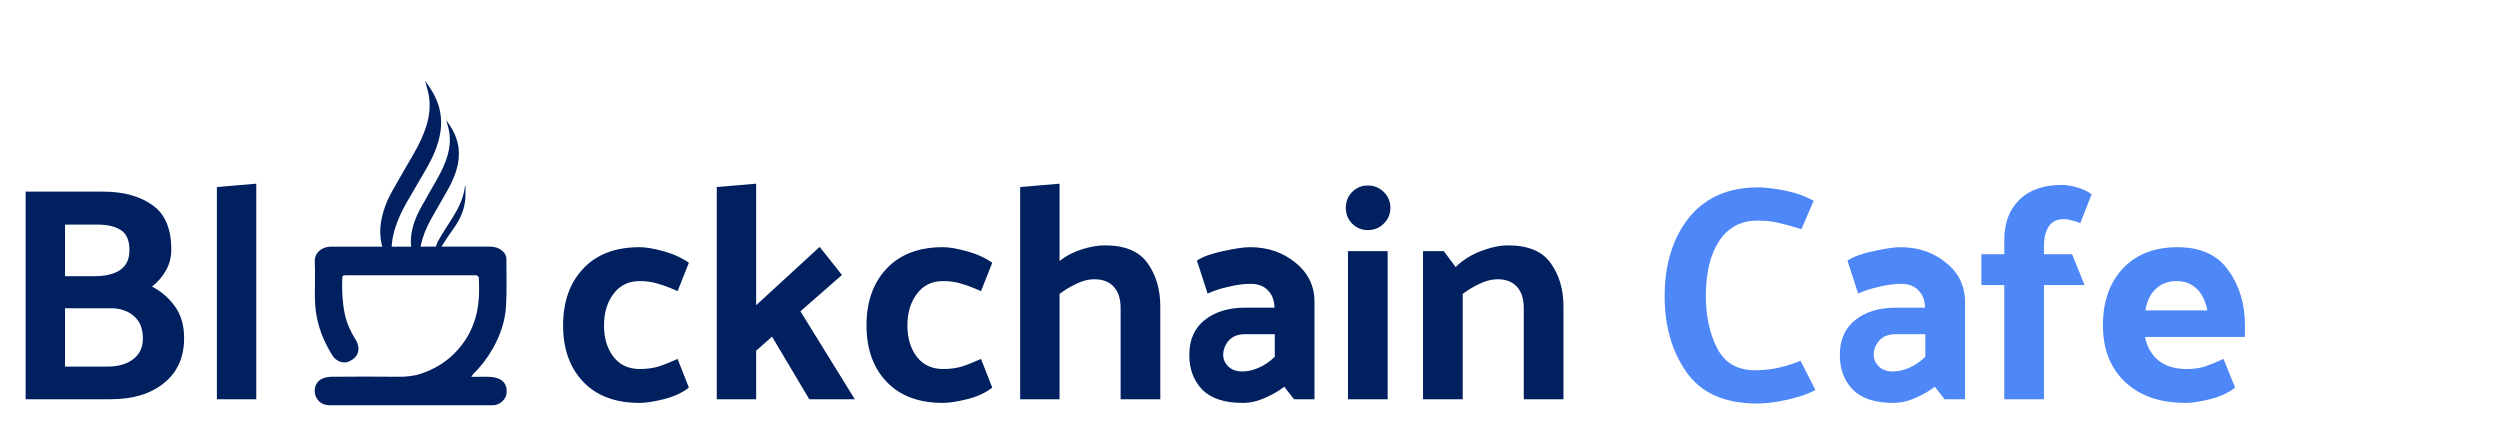
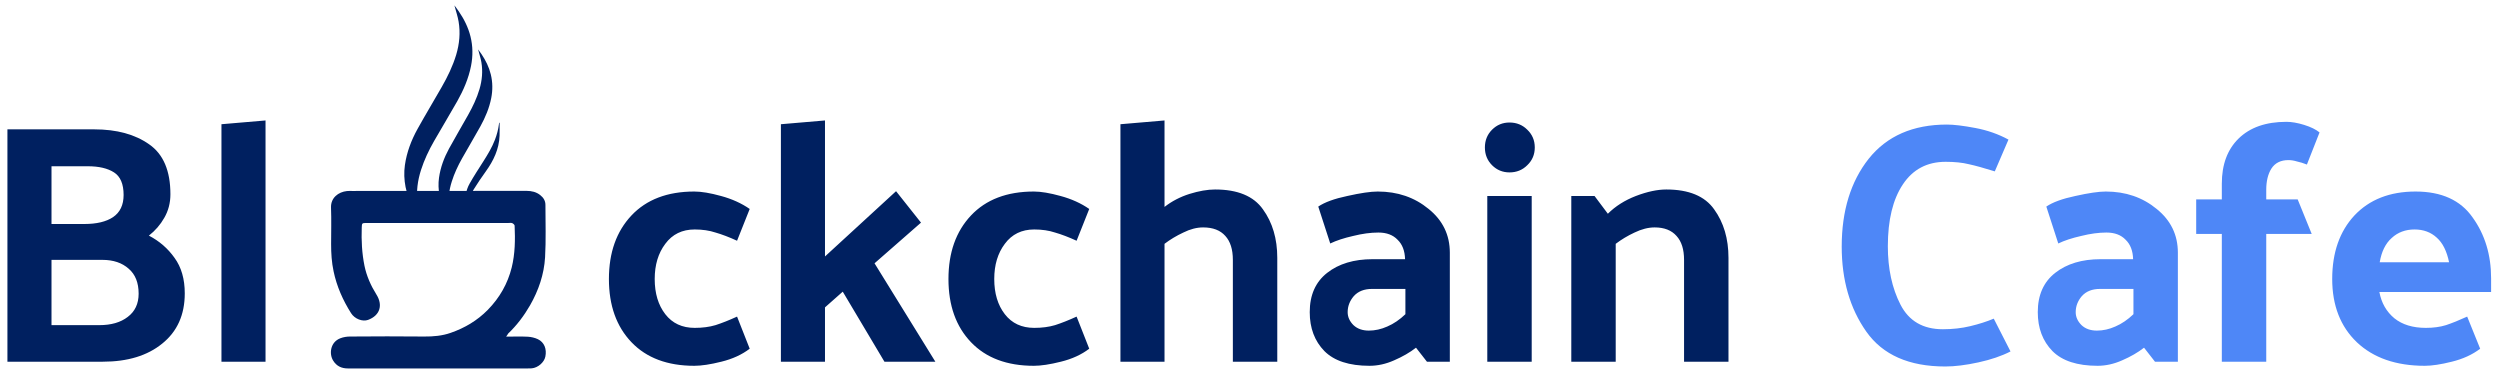
- <svg xmlns="http://www.w3.org/2000/svg" width="263" height="46" viewBox="0 0 263 46" fill="none">
-   <path d="M10.856 20.159C12.976 20.159 14.7 20.63 16.028 21.572C17.355 22.493 18.019 24.056 18.019 26.261C18.019 27.075 17.826 27.814 17.441 28.478C17.077 29.12 16.595 29.677 15.996 30.148C16.981 30.662 17.784 31.358 18.404 32.236C19.047 33.114 19.368 34.227 19.368 35.576C19.368 37.589 18.662 39.163 17.248 40.298C15.856 41.433 13.993 42 11.659 42H2.698V20.159H10.856ZM10.246 23.628H6.841V29.056H9.925C11.081 29.056 11.981 28.842 12.623 28.413C13.287 27.964 13.619 27.268 13.619 26.326C13.619 25.298 13.319 24.591 12.719 24.206C12.12 23.82 11.295 23.628 10.246 23.628ZM11.627 32.428H6.841V38.563H11.338C12.452 38.563 13.34 38.306 14.004 37.792C14.689 37.278 15.032 36.55 15.032 35.608C15.032 34.58 14.722 33.799 14.101 33.264C13.479 32.707 12.655 32.428 11.627 32.428ZM26.96 19.323V42H22.817V19.677L26.96 19.323ZM67.3 29.57C66.123 29.57 65.202 30.019 64.538 30.919C63.874 31.797 63.542 32.899 63.542 34.227C63.542 35.576 63.874 36.679 64.538 37.535C65.202 38.392 66.123 38.82 67.3 38.82C68.028 38.82 68.682 38.734 69.26 38.563C69.859 38.37 70.534 38.103 71.283 37.76L72.472 40.779C71.744 41.336 70.855 41.743 69.806 42C68.778 42.257 67.932 42.385 67.268 42.385C64.742 42.385 62.772 41.647 61.358 40.169C59.945 38.692 59.238 36.711 59.238 34.227C59.238 31.743 59.945 29.752 61.358 28.253C62.772 26.754 64.742 26.004 67.268 26.004C67.932 26.004 68.767 26.144 69.774 26.422C70.802 26.7 71.701 27.107 72.472 27.642L71.283 30.63C70.534 30.287 69.859 30.03 69.26 29.859C68.682 29.666 68.028 29.57 67.3 29.57ZM79.549 19.323V32.107L86.229 25.972L88.574 28.927L84.206 32.749L89.923 42H85.137L81.219 35.416L79.549 36.893V42H75.405V19.677L79.549 19.323ZM99.217 29.57C98.039 29.57 97.118 30.019 96.454 30.919C95.791 31.797 95.459 32.899 95.459 34.227C95.459 35.576 95.791 36.679 96.454 37.535C97.118 38.392 98.039 38.82 99.217 38.82C99.945 38.82 100.598 38.734 101.176 38.563C101.776 38.37 102.45 38.103 103.2 37.76L104.388 40.779C103.66 41.336 102.771 41.743 101.722 42C100.694 42.257 99.849 42.385 99.185 42.385C96.658 42.385 94.688 41.647 93.275 40.169C91.861 38.692 91.155 36.711 91.155 34.227C91.155 31.743 91.861 29.752 93.275 28.253C94.688 26.754 96.658 26.004 99.185 26.004C99.849 26.004 100.684 26.144 101.69 26.422C102.718 26.7 103.617 27.107 104.388 27.642L103.2 30.63C102.45 30.287 101.776 30.03 101.176 29.859C100.598 29.666 99.945 29.57 99.217 29.57ZM111.465 27.45C112.15 26.915 112.932 26.508 113.81 26.229C114.709 25.951 115.512 25.812 116.219 25.812C118.339 25.812 119.837 26.433 120.715 27.675C121.615 28.917 122.064 30.437 122.064 32.236V42H117.889V32.428C117.889 31.443 117.653 30.694 117.182 30.18C116.711 29.645 116.015 29.377 115.094 29.377C114.495 29.377 113.874 29.538 113.231 29.859C112.589 30.159 112 30.512 111.465 30.919V42H107.321V19.677L111.465 19.323V27.45ZM128.68 37.343C128.68 37.792 128.862 38.199 129.226 38.563C129.59 38.906 130.072 39.077 130.671 39.077C131.249 39.077 131.828 38.949 132.406 38.692C133.005 38.435 133.573 38.049 134.108 37.535V35.158H130.96C130.232 35.158 129.665 35.383 129.258 35.833C128.873 36.283 128.68 36.786 128.68 37.343ZM130.735 42.385C128.83 42.385 127.416 41.925 126.496 41.004C125.575 40.062 125.115 38.842 125.115 37.343C125.115 35.737 125.661 34.505 126.753 33.649C127.845 32.792 129.269 32.364 131.025 32.364H134.076C134.054 31.572 133.819 30.962 133.369 30.533C132.941 30.084 132.341 29.859 131.571 29.859C130.843 29.859 130.05 29.966 129.194 30.18C128.337 30.373 127.62 30.608 127.042 30.887L125.917 27.418C126.517 27.011 127.427 26.679 128.648 26.422C129.89 26.144 130.843 26.004 131.506 26.004C133.369 26.004 134.965 26.55 136.292 27.642C137.62 28.713 138.284 30.084 138.284 31.754V42H136.132L135.104 40.683C134.526 41.133 133.84 41.529 133.048 41.871C132.277 42.214 131.506 42.385 130.735 42.385ZM143.892 19.516C144.556 19.516 145.113 19.741 145.563 20.191C146.034 20.64 146.269 21.197 146.269 21.861C146.269 22.525 146.034 23.081 145.563 23.531C145.113 23.981 144.556 24.206 143.892 24.206C143.25 24.206 142.704 23.981 142.254 23.531C141.805 23.081 141.58 22.525 141.58 21.861C141.58 21.197 141.805 20.64 142.254 20.191C142.704 19.741 143.25 19.516 143.892 19.516ZM145.98 26.422V42H141.805V26.422H145.98ZM153.138 28.092C153.845 27.386 154.723 26.829 155.772 26.422C156.843 26.015 157.796 25.812 158.631 25.812C160.751 25.812 162.25 26.433 163.128 27.675C164.027 28.917 164.477 30.437 164.477 32.236V42H160.301V32.428C160.301 31.443 160.066 30.694 159.594 30.18C159.123 29.645 158.438 29.377 157.539 29.377C156.939 29.377 156.308 29.538 155.644 29.859C155.001 30.159 154.412 30.512 153.877 30.919V42H149.702V26.422H151.886L153.138 28.092Z" fill="#002060" />
-   <path d="M189.511 24.109C188.483 23.788 187.669 23.563 187.07 23.435C186.47 23.285 185.742 23.21 184.886 23.21C183.151 23.21 181.813 23.917 180.871 25.33C179.928 26.743 179.457 28.681 179.457 31.144C179.457 33.264 179.854 35.094 180.646 36.636C181.438 38.178 182.766 38.949 184.629 38.949C185.549 38.949 186.406 38.852 187.198 38.66C188.012 38.467 188.751 38.231 189.414 37.953L190.988 41.036C190.153 41.465 189.147 41.807 187.969 42.064C186.791 42.321 185.753 42.45 184.854 42.45C181.449 42.45 178.976 41.358 177.434 39.173C175.892 36.989 175.121 34.323 175.121 31.176C175.121 27.814 175.967 25.062 177.659 22.921C179.372 20.78 181.824 19.709 185.014 19.709C185.656 19.709 186.545 19.816 187.68 20.03C188.815 20.244 189.853 20.608 190.796 21.122L189.511 24.109ZM197.116 37.343C197.116 37.792 197.298 38.199 197.662 38.563C198.026 38.906 198.508 39.077 199.107 39.077C199.686 39.077 200.264 38.949 200.842 38.692C201.441 38.435 202.009 38.049 202.544 37.535V35.158H199.396C198.668 35.158 198.101 35.383 197.694 35.833C197.309 36.283 197.116 36.786 197.116 37.343ZM199.172 42.385C197.266 42.385 195.853 41.925 194.932 41.004C194.011 40.062 193.551 38.842 193.551 37.343C193.551 35.737 194.097 34.505 195.189 33.649C196.281 32.792 197.705 32.364 199.461 32.364H202.512C202.491 31.572 202.255 30.962 201.805 30.533C201.377 30.084 200.778 29.859 200.007 29.859C199.279 29.859 198.486 29.966 197.63 30.18C196.773 30.373 196.056 30.608 195.478 30.887L194.354 27.418C194.953 27.011 195.863 26.679 197.084 26.422C198.326 26.144 199.279 26.004 199.942 26.004C201.805 26.004 203.401 26.55 204.728 27.642C206.056 28.713 206.72 30.084 206.72 31.754V42H204.568L203.54 40.683C202.962 41.133 202.276 41.529 201.484 41.871C200.713 42.214 199.942 42.385 199.172 42.385ZM210.851 25.266C210.851 23.467 211.376 22.054 212.425 21.026C213.496 19.977 214.995 19.452 216.922 19.452C217.414 19.452 217.971 19.548 218.592 19.741C219.213 19.934 219.695 20.169 220.037 20.448L218.849 23.467C218.528 23.338 218.217 23.242 217.917 23.178C217.639 23.092 217.371 23.049 217.114 23.049C216.386 23.049 215.851 23.317 215.508 23.852C215.187 24.366 215.027 25.03 215.027 25.844V26.743H217.982L219.299 29.987H215.027V42H210.851V29.987H208.442V26.743H210.851V25.266ZM229.932 42.385C227.234 42.385 225.104 41.647 223.541 40.169C221.999 38.692 221.228 36.711 221.228 34.227C221.228 31.743 221.924 29.752 223.316 28.253C224.729 26.754 226.646 26.004 229.065 26.004C231.506 26.004 233.294 26.818 234.429 28.445C235.585 30.052 236.164 31.957 236.164 34.163V35.448H225.661C225.853 36.475 226.324 37.3 227.074 37.921C227.823 38.52 228.808 38.82 230.029 38.82C230.735 38.82 231.367 38.734 231.924 38.563C232.502 38.37 233.166 38.103 233.915 37.76L235.136 40.779C234.408 41.336 233.519 41.743 232.47 42C231.442 42.257 230.596 42.385 229.932 42.385ZM232.213 32.653C231.999 31.604 231.613 30.833 231.057 30.341C230.5 29.827 229.804 29.57 228.969 29.57C228.112 29.57 227.395 29.837 226.817 30.373C226.239 30.887 225.864 31.647 225.693 32.653H232.213Z" fill="#4E87F7" />
-   <path d="M49.575 39.643C50.323 39.643 50.968 39.617 51.612 39.651C51.93 39.669 52.266 39.746 52.558 39.883C53.168 40.176 53.409 40.803 53.263 41.525C53.151 42.066 52.566 42.574 51.973 42.625C51.844 42.634 51.715 42.634 51.587 42.634C48.26 42.634 44.943 42.634 41.616 42.634C39.313 42.634 37.009 42.634 34.706 42.634C34.096 42.634 33.623 42.41 33.305 41.877C32.927 41.25 33.047 40.158 33.992 39.797C34.276 39.686 34.603 39.634 34.912 39.634C37.233 39.617 39.553 39.608 41.874 39.634C42.725 39.643 43.576 39.565 44.358 39.29C45.673 38.835 46.859 38.139 47.856 37.124C48.965 35.99 49.721 34.666 50.1 33.145C50.418 31.864 50.435 30.541 50.375 29.217C50.375 29.131 50.246 29.019 50.151 28.976C50.057 28.933 49.928 28.959 49.807 28.959C45.407 28.959 41.015 28.959 36.614 28.959C36.554 28.959 36.502 28.959 36.442 28.959C36.021 28.968 36.021 28.976 36.004 29.398C35.961 30.601 36.021 31.804 36.262 32.99C36.459 33.944 36.855 34.838 37.37 35.663C38.024 36.686 37.714 37.657 36.597 38.07C36.081 38.259 35.342 37.984 34.998 37.434C34.233 36.222 33.657 34.933 33.356 33.506C33.176 32.655 33.124 31.813 33.124 30.953C33.124 29.81 33.159 28.658 33.116 27.515C33.081 26.596 33.803 26.045 34.611 25.959C34.766 25.942 34.929 25.951 35.084 25.951C40.559 25.951 46.026 25.951 51.501 25.942C51.973 25.942 52.412 26.045 52.781 26.338C53.091 26.578 53.28 26.888 53.271 27.292C53.271 28.925 53.331 30.558 53.237 32.191C53.142 33.789 52.627 35.294 51.827 36.695C51.26 37.683 50.581 38.577 49.764 39.359C49.721 39.436 49.687 39.497 49.575 39.643Z" fill="#002060" />
-   <path d="M44.568 28.967C44.367 28.665 44.158 28.366 43.97 28.054C43.659 27.53 43.433 26.965 43.316 26.364C43.211 25.814 43.189 25.261 43.268 24.702C43.405 23.732 43.742 22.832 44.202 21.983C44.784 20.916 45.407 19.869 46.001 18.808C46.436 18.034 46.821 17.233 47.075 16.372C47.316 15.549 47.393 14.711 47.253 13.865C47.186 13.46 47.05 13.065 46.941 12.644C47.053 12.799 47.164 12.94 47.262 13.091C47.657 13.676 47.968 14.306 48.136 14.997C48.314 15.729 48.321 16.469 48.178 17.208C47.993 18.162 47.618 19.043 47.154 19.882C46.592 20.894 45.998 21.887 45.429 22.899C45.041 23.59 44.704 24.31 44.466 25.069C44.209 25.878 44.101 26.714 44.209 27.553C44.266 27.996 44.444 28.424 44.568 28.861C44.577 28.89 44.59 28.915 44.603 28.944C44.59 28.954 44.577 28.96 44.568 28.967Z" fill="#002060" />
-   <path d="M48.963 19.541C48.963 19.945 48.975 20.349 48.96 20.753C48.912 22.027 48.387 23.105 47.669 24.108C47.274 24.659 46.888 25.219 46.534 25.796C46.205 26.327 46.002 26.923 45.882 27.587C45.854 27.516 45.828 27.477 45.819 27.438C45.661 26.662 45.771 25.916 46.154 25.239C46.562 24.519 47.018 23.825 47.464 23.125C47.865 22.489 48.251 21.848 48.523 21.141C48.707 20.662 48.84 20.166 48.903 19.652C48.906 19.616 48.912 19.58 48.915 19.541C48.931 19.541 48.947 19.541 48.963 19.541Z" fill="#002060" />
-   <path d="M41.708 28.818C41.455 28.442 41.189 28.07 40.952 27.682C40.557 27.03 40.272 26.327 40.123 25.579C39.99 24.895 39.962 24.207 40.062 23.511C40.235 22.303 40.662 21.184 41.245 20.128C41.982 18.8 42.77 17.496 43.523 16.177C44.074 15.213 44.561 14.217 44.883 13.145C45.189 12.121 45.286 11.078 45.108 10.026C45.024 9.522 44.851 9.03 44.714 8.506C44.855 8.698 44.996 8.874 45.121 9.062C45.62 9.79 46.014 10.574 46.227 11.434C46.453 12.345 46.461 13.265 46.279 14.185C46.046 15.373 45.571 16.469 44.984 17.512C44.272 18.772 43.519 20.008 42.799 21.268C42.308 22.128 41.881 23.023 41.579 23.967C41.253 24.975 41.117 26.015 41.253 27.058C41.326 27.61 41.551 28.142 41.708 28.686C41.72 28.722 41.736 28.754 41.752 28.79C41.736 28.802 41.72 28.81 41.708 28.818Z" fill="#002060" />
+ <svg xmlns="http://www.w3.org/2000/svg" width="235px" height="35px" viewBox="0 0 235 35" version="1.1">
+   <g id="页面-1" stroke="none" stroke-width="1" fill="none" fill-rule="evenodd">
+     <g id="logo" fill-rule="nonzero">
+       <path d="M8.856,12.159 C10.976,12.159 12.7,12.63 14.028,13.572 C15.355,14.493 16.019,16.056 16.019,18.261 C16.019,19.075 15.826,19.814 15.441,20.478 C15.077,21.12 14.595,21.677 13.996,22.148 C14.981,22.662 15.784,23.358 16.404,24.236 C17.047,25.114 17.368,26.227 17.368,27.576 C17.368,29.589 16.662,31.163 15.248,32.298 C13.856,33.433 11.993,34 9.659,34 L0.698,34 L0.698,12.159 L8.856,12.159 Z M8.246,15.628 L4.841,15.628 L4.841,21.056 L7.925,21.056 C9.081,21.056 9.981,20.842 10.623,20.413 C11.287,19.964 11.619,19.268 11.619,18.326 C11.619,17.298 11.319,16.591 10.719,16.206 C10.12,15.82 9.295,15.628 8.246,15.628 Z M9.627,24.428 L4.841,24.428 L4.841,30.563 L9.338,30.563 C10.452,30.563 11.34,30.306 12.004,29.792 C12.689,29.278 13.032,28.55 13.032,27.608 C13.032,26.58 12.722,25.799 12.101,25.264 C11.479,24.707 10.655,24.428 9.627,24.428 Z M24.96,11.323 L24.96,34 L20.817,34 L20.817,11.677 L24.96,11.323 Z M65.3,21.57 C64.123,21.57 63.202,22.019 62.538,22.919 C61.874,23.797 61.542,24.899 61.542,26.227 C61.542,27.576 61.874,28.679 62.538,29.535 C63.202,30.392 64.123,30.82 65.3,30.82 C66.028,30.82 66.682,30.735 67.26,30.563 C67.859,30.37 68.534,30.103 69.283,29.76 L70.472,32.779 C69.744,33.336 68.855,33.743 67.806,34 C66.778,34.257 65.932,34.385 65.268,34.385 C62.742,34.385 60.772,33.647 59.358,32.169 C57.945,30.692 57.238,28.711 57.238,26.227 C57.238,23.743 57.945,21.752 59.358,20.253 C60.772,18.754 62.742,18.004 65.268,18.004 C65.932,18.004 66.767,18.144 67.774,18.422 C68.802,18.7 69.701,19.107 70.472,19.642 L69.283,22.63 C68.534,22.287 67.859,22.03 67.26,21.859 C66.682,21.666 66.028,21.57 65.3,21.57 Z M77.549,11.323 L77.549,24.107 L84.229,17.972 L86.574,20.927 L82.206,24.75 L87.923,34 L83.137,34 L79.219,27.416 L77.549,28.893 L77.549,34 L73.405,34 L73.405,11.677 L77.549,11.323 Z M97.217,21.57 C96.039,21.57 95.118,22.019 94.454,22.919 C93.791,23.797 93.459,24.899 93.459,26.227 C93.459,27.576 93.791,28.679 94.454,29.535 C95.118,30.392 96.039,30.82 97.217,30.82 C97.945,30.82 98.598,30.735 99.176,30.563 C99.776,30.37 100.45,30.103 101.2,29.76 L102.388,32.779 C101.66,33.336 100.771,33.743 99.722,34 C98.694,34.257 97.849,34.385 97.185,34.385 C94.658,34.385 92.688,33.647 91.275,32.169 C89.861,30.692 89.155,28.711 89.155,26.227 C89.155,23.743 89.861,21.752 91.275,20.253 C92.688,18.754 94.658,18.004 97.185,18.004 C97.849,18.004 98.684,18.144 99.69,18.422 C100.718,18.7 101.617,19.107 102.388,19.642 L101.2,22.63 C100.45,22.287 99.776,22.03 99.176,21.859 C98.598,21.666 97.945,21.57 97.217,21.57 Z M109.465,19.45 C110.15,18.915 110.932,18.508 111.81,18.229 C112.709,17.951 113.512,17.812 114.219,17.812 C116.339,17.812 117.837,18.433 118.715,19.675 C119.615,20.917 120.064,22.437 120.064,24.236 L120.064,34 L115.889,34 L115.889,24.428 C115.889,23.443 115.653,22.694 115.182,22.18 C114.711,21.645 114.015,21.377 113.094,21.377 C112.495,21.377 111.874,21.538 111.231,21.859 C110.589,22.159 110,22.512 109.465,22.919 L109.465,34 L105.321,34 L105.321,11.677 L109.465,11.323 L109.465,19.45 Z M126.68,29.343 C126.68,29.792 126.862,30.199 127.226,30.563 C127.59,30.906 128.072,31.077 128.671,31.077 C129.249,31.077 129.828,30.949 130.406,30.692 C131.005,30.435 131.573,30.049 132.108,29.535 L132.108,27.159 L128.96,27.159 C128.232,27.159 127.665,27.383 127.258,27.833 C126.873,28.283 126.68,28.786 126.68,29.343 Z M128.735,34.385 C126.83,34.385 125.416,33.925 124.496,33.004 C123.575,32.062 123.115,30.842 123.115,29.343 C123.115,27.737 123.661,26.505 124.753,25.649 C125.845,24.792 127.269,24.364 129.025,24.364 L132.076,24.364 C132.054,23.572 131.819,22.962 131.369,22.533 C130.941,22.084 130.341,21.859 129.571,21.859 C128.843,21.859 128.05,21.966 127.194,22.18 C126.337,22.373 125.62,22.608 125.042,22.887 L123.917,19.418 C124.517,19.011 125.427,18.679 126.648,18.422 C127.89,18.144 128.843,18.004 129.506,18.004 C131.369,18.004 132.965,18.55 134.292,19.642 C135.62,20.713 136.284,22.084 136.284,23.754 L136.284,34 L134.132,34 L133.104,32.683 C132.526,33.133 131.84,33.529 131.048,33.871 C130.277,34.214 129.506,34.385 128.735,34.385 Z M141.892,11.516 C142.556,11.516 143.113,11.741 143.563,12.191 C144.034,12.64 144.269,13.197 144.269,13.861 C144.269,14.525 144.034,15.082 143.563,15.531 C143.113,15.981 142.556,16.206 141.892,16.206 C141.25,16.206 140.704,15.981 140.254,15.531 C139.805,15.082 139.58,14.525 139.58,13.861 C139.58,13.197 139.805,12.64 140.254,12.191 C140.704,11.741 141.25,11.516 141.892,11.516 Z M143.98,18.422 L143.98,34 L139.805,34 L139.805,18.422 L143.98,18.422 Z M151.138,20.092 C151.845,19.386 152.723,18.829 153.772,18.422 C154.843,18.015 155.796,17.812 156.631,17.812 C158.751,17.812 160.25,18.433 161.128,19.675 C162.027,20.917 162.477,22.437 162.477,24.236 L162.477,34 L158.301,34 L158.301,24.428 C158.301,23.443 158.066,22.694 157.594,22.18 C157.123,21.645 156.438,21.377 155.539,21.377 C154.939,21.377 154.308,21.538 153.644,21.859 C153.001,22.159 152.412,22.512 151.877,22.919 L151.877,34 L147.702,34 L147.702,18.422 L149.886,18.422 L151.138,20.092 Z" id="形状" fill="#002060" />
+       <path d="M187.511,16.109 C186.483,15.788 185.669,15.563 185.07,15.435 C184.47,15.285 183.742,15.21 182.886,15.21 C181.151,15.21 179.813,15.917 178.871,17.33 C177.928,18.743 177.457,20.681 177.457,23.144 C177.457,25.264 177.854,27.094 178.646,28.636 C179.438,30.178 180.766,30.949 182.629,30.949 C183.549,30.949 184.406,30.852 185.198,30.66 C186.012,30.467 186.751,30.231 187.414,29.953 L188.988,33.036 C188.153,33.465 187.147,33.807 185.969,34.064 C184.791,34.321 183.753,34.45 182.854,34.45 C179.449,34.45 176.976,33.358 175.434,31.174 C173.892,28.989 173.121,26.323 173.121,23.176 C173.121,19.814 173.967,17.062 175.659,14.921 C177.372,12.78 179.824,11.709 183.014,11.709 C183.656,11.709 184.545,11.816 185.68,12.03 C186.815,12.244 187.853,12.608 188.796,13.122 L187.511,16.109 Z M195.116,29.343 C195.116,29.792 195.298,30.199 195.662,30.563 C196.026,30.906 196.508,31.077 197.107,31.077 C197.686,31.077 198.264,30.949 198.842,30.692 C199.441,30.435 200.009,30.049 200.544,29.535 L200.544,27.159 L197.396,27.159 C196.668,27.159 196.101,27.383 195.694,27.833 C195.309,28.283 195.116,28.786 195.116,29.343 Z M197.172,34.385 C195.266,34.385 193.853,33.925 192.932,33.004 C192.011,32.062 191.551,30.842 191.551,29.343 C191.551,27.737 192.097,26.505 193.189,25.649 C194.281,24.792 195.705,24.364 197.461,24.364 L200.512,24.364 C200.491,23.572 200.255,22.962 199.805,22.533 C199.377,22.084 198.778,21.859 198.007,21.859 C197.279,21.859 196.486,21.966 195.63,22.18 C194.773,22.373 194.056,22.608 193.478,22.887 L192.354,19.418 C192.953,19.011 193.863,18.679 195.084,18.422 C196.326,18.144 197.279,18.004 197.942,18.004 C199.805,18.004 201.401,18.55 202.728,19.642 C204.056,20.713 204.72,22.084 204.72,23.754 L204.72,34 L202.568,34 L201.54,32.683 C200.962,33.133 200.276,33.529 199.484,33.871 C198.713,34.214 197.942,34.385 197.172,34.385 Z M208.851,17.266 C208.851,15.467 209.376,14.054 210.425,13.026 C211.496,11.977 212.995,11.452 214.922,11.452 C215.414,11.452 215.971,11.548 216.592,11.741 C217.213,11.934 217.695,12.169 218.037,12.448 L216.849,15.467 C216.528,15.338 216.217,15.242 215.917,15.178 C215.639,15.092 215.371,15.049 215.114,15.049 C214.386,15.049 213.851,15.317 213.508,15.852 C213.187,16.366 213.027,17.03 213.027,17.844 L213.027,18.743 L215.982,18.743 L217.299,21.987 L213.027,21.987 L213.027,34 L208.851,34 L208.851,21.987 L206.442,21.987 L206.442,18.743 L208.851,18.743 L208.851,17.266 Z M227.932,34.385 C225.234,34.385 223.104,33.647 221.541,32.169 C219.999,30.692 219.228,28.711 219.228,26.227 C219.228,23.743 219.924,21.752 221.316,20.253 C222.729,18.754 224.646,18.004 227.065,18.004 C229.506,18.004 231.294,18.818 232.429,20.445 C233.585,22.052 234.164,23.957 234.164,26.163 L234.164,27.448 L223.661,27.448 C223.853,28.475 224.324,29.3 225.074,29.921 C225.823,30.52 226.808,30.82 228.029,30.82 C228.735,30.82 229.367,30.735 229.924,30.563 C230.502,30.37 231.166,30.103 231.915,29.76 L233.136,32.779 C232.408,33.336 231.519,33.743 230.47,34 C229.442,34.257 228.596,34.385 227.932,34.385 Z M230.213,24.653 C229.999,23.604 229.613,22.833 229.057,22.341 C228.5,21.827 227.804,21.57 226.969,21.57 C226.112,21.57 225.395,21.837 224.817,22.373 C224.239,22.887 223.864,23.647 223.693,24.653 L230.213,24.653 Z" id="形状" fill="#4E87F7" />
+       <path d="M47.575,31.643 C48.323,31.643 48.968,31.617 49.612,31.651 C49.93,31.669 50.266,31.746 50.558,31.883 C51.168,32.176 51.409,32.803 51.263,33.525 C51.151,34.066 50.566,34.574 49.973,34.625 C49.844,34.634 49.715,34.634 49.587,34.634 C46.26,34.634 42.943,34.634 39.616,34.634 C37.313,34.634 35.009,34.634 32.706,34.634 C32.096,34.634 31.623,34.41 31.305,33.877 C30.927,33.25 31.047,32.158 31.992,31.797 C32.276,31.686 32.603,31.634 32.912,31.634 C35.233,31.617 37.553,31.608 39.874,31.634 C40.725,31.643 41.576,31.565 42.358,31.29 C43.673,30.835 44.859,30.139 45.856,29.124 C46.965,27.99 47.721,26.666 48.1,25.145 C48.418,23.864 48.435,22.541 48.375,21.217 C48.375,21.131 48.246,21.019 48.151,20.976 C48.057,20.933 47.928,20.959 47.807,20.959 C43.407,20.959 39.015,20.959 34.614,20.959 C34.554,20.959 34.502,20.959 34.442,20.959 C34.021,20.968 34.021,20.976 34.004,21.398 C33.961,22.601 34.021,23.804 34.262,24.99 C34.459,25.944 34.855,26.838 35.37,27.663 C36.024,28.686 35.714,29.657 34.597,30.07 C34.081,30.259 33.342,29.984 32.998,29.434 C32.233,28.222 31.657,26.933 31.357,25.506 C31.176,24.655 31.125,23.813 31.125,22.953 C31.125,21.81 31.159,20.658 31.116,19.515 C31.081,18.596 31.803,18.045 32.611,17.959 C32.766,17.942 32.929,17.951 33.084,17.951 C38.559,17.951 44.026,17.951 49.501,17.942 C49.973,17.942 50.412,18.045 50.781,18.338 C51.091,18.578 51.28,18.888 51.271,19.292 C51.271,20.925 51.331,22.558 51.237,24.191 C51.142,25.79 50.627,27.294 49.827,28.695 C49.26,29.683 48.581,30.577 47.764,31.359 C47.721,31.436 47.687,31.497 47.575,31.643 Z" id="路径" fill="#002060" />
+       <path d="M42.568,20.967 C42.367,20.665 42.158,20.366 41.97,20.054 C41.659,19.53 41.433,18.965 41.316,18.364 C41.211,17.814 41.189,17.261 41.268,16.702 C41.405,15.732 41.742,14.832 42.202,13.983 C42.784,12.916 43.407,11.869 44.001,10.808 C44.436,10.034 44.821,9.233 45.075,8.372 C45.316,7.549 45.393,6.711 45.253,5.865 C45.186,5.46 45.05,5.065 44.941,4.644 C45.053,4.798 45.164,4.94 45.262,5.091 C45.657,5.676 45.968,6.306 46.136,6.997 C46.314,7.729 46.321,8.469 46.178,9.208 C45.993,10.162 45.618,11.043 45.154,11.882 C44.592,12.894 43.998,13.887 43.429,14.899 C43.041,15.59 42.704,16.31 42.466,17.069 C42.209,17.878 42.101,18.714 42.209,19.553 C42.266,19.996 42.444,20.424 42.568,20.861 C42.577,20.89 42.59,20.915 42.603,20.944 C42.59,20.954 42.577,20.96 42.568,20.967 Z" id="路径" fill="#002060" />
+       <path d="M46.963,11.541 C46.963,11.945 46.975,12.349 46.96,12.753 C46.912,14.027 46.387,15.105 45.669,16.108 C45.274,16.659 44.888,17.219 44.534,17.796 C44.205,18.327 44.002,18.923 43.882,19.587 C43.854,19.516 43.828,19.477 43.819,19.438 C43.661,18.662 43.771,17.916 44.154,17.239 C44.562,16.519 45.018,15.825 45.464,15.124 C45.865,14.489 46.251,13.848 46.523,13.141 C46.707,12.662 46.84,12.166 46.903,11.652 C46.906,11.616 46.912,11.58 46.915,11.541 C46.931,11.541 46.947,11.541 46.963,11.541 Z" id="路径" fill="#002060" />
+       <path d="M39.708,20.818 C39.455,20.442 39.189,20.07 38.952,19.682 C38.557,19.03 38.272,18.327 38.123,17.579 C37.99,16.895 37.962,16.207 38.062,15.511 C38.235,14.303 38.662,13.184 39.245,12.128 C39.982,10.8 40.77,9.496 41.523,8.177 C42.074,7.213 42.561,6.217 42.883,5.145 C43.189,4.121 43.286,3.078 43.108,2.026 C43.024,1.522 42.851,1.03 42.714,0.506 C42.855,0.698 42.996,0.874 43.121,1.062 C43.62,1.79 44.014,2.574 44.227,3.434 C44.453,4.345 44.461,5.265 44.279,6.185 C44.046,7.373 43.571,8.469 42.984,9.512 C42.272,10.772 41.519,12.008 40.799,13.268 C40.308,14.127 39.881,15.023 39.579,15.967 C39.253,16.975 39.117,18.015 39.253,19.058 C39.326,19.61 39.551,20.142 39.708,20.686 C39.72,20.722 39.736,20.754 39.752,20.79 C39.736,20.802 39.72,20.81 39.708,20.818 Z" id="路径" fill="#002060" />
+     </g>
+   </g>
</svg>
